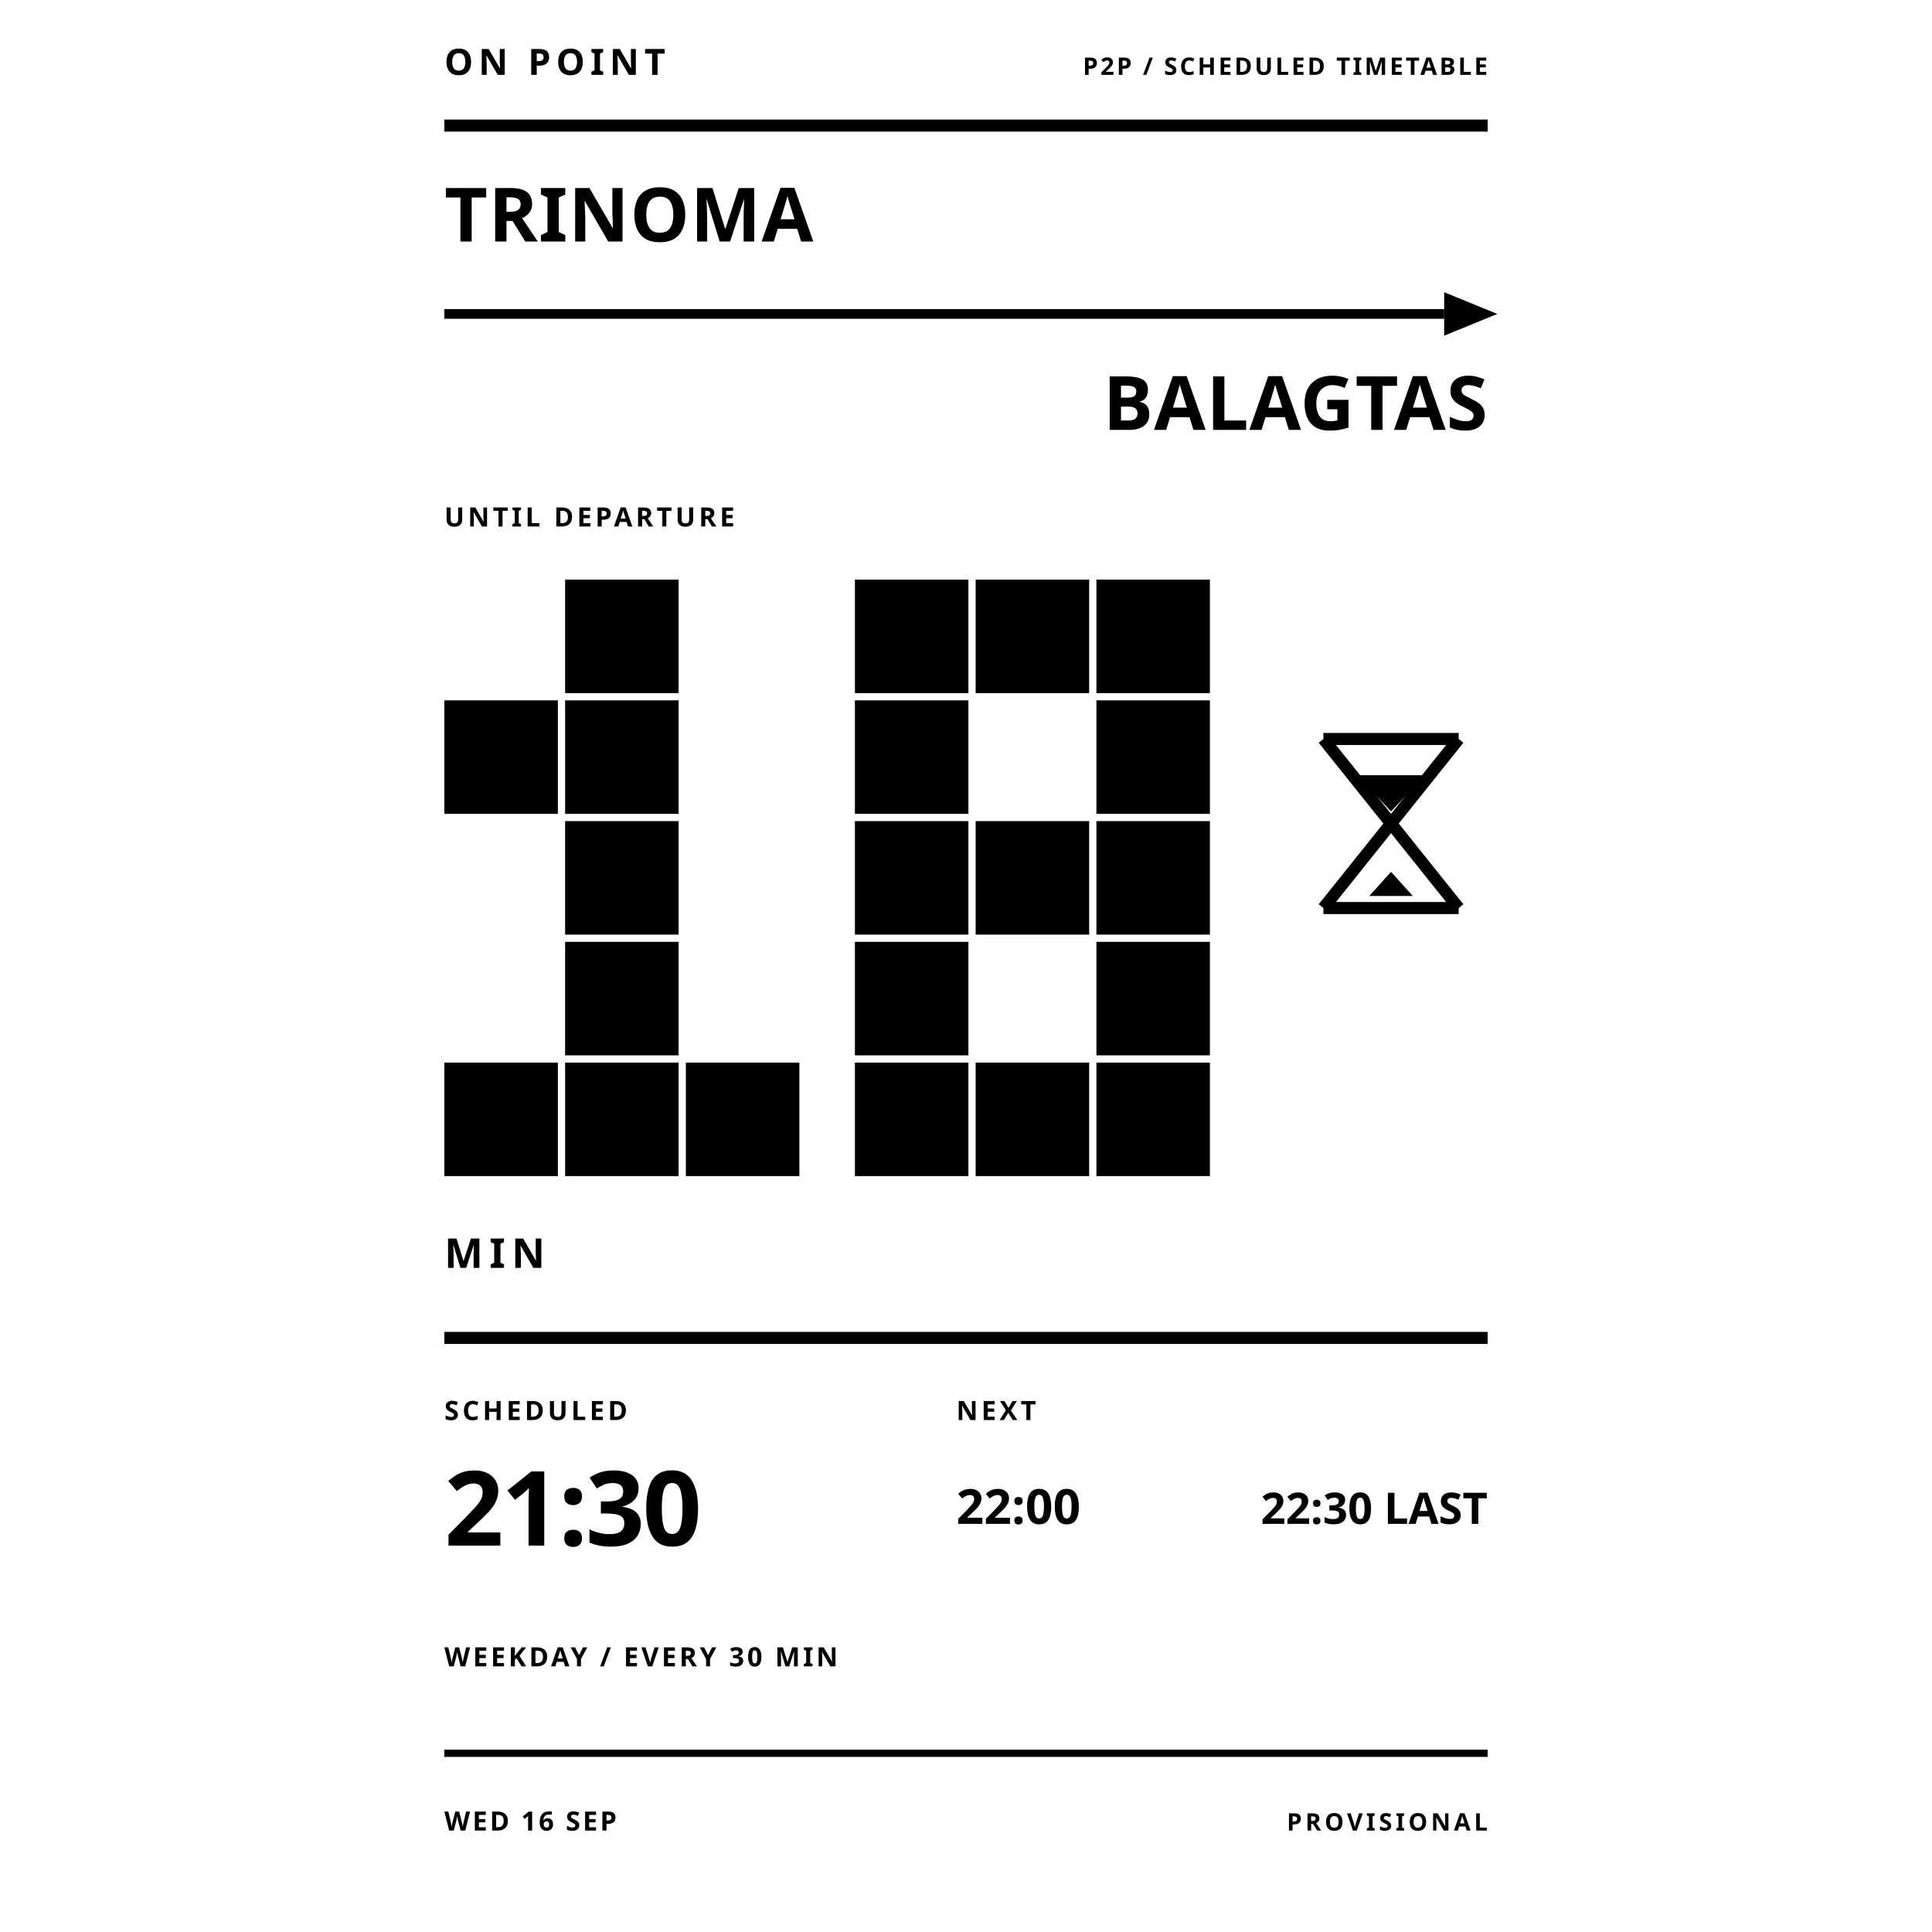
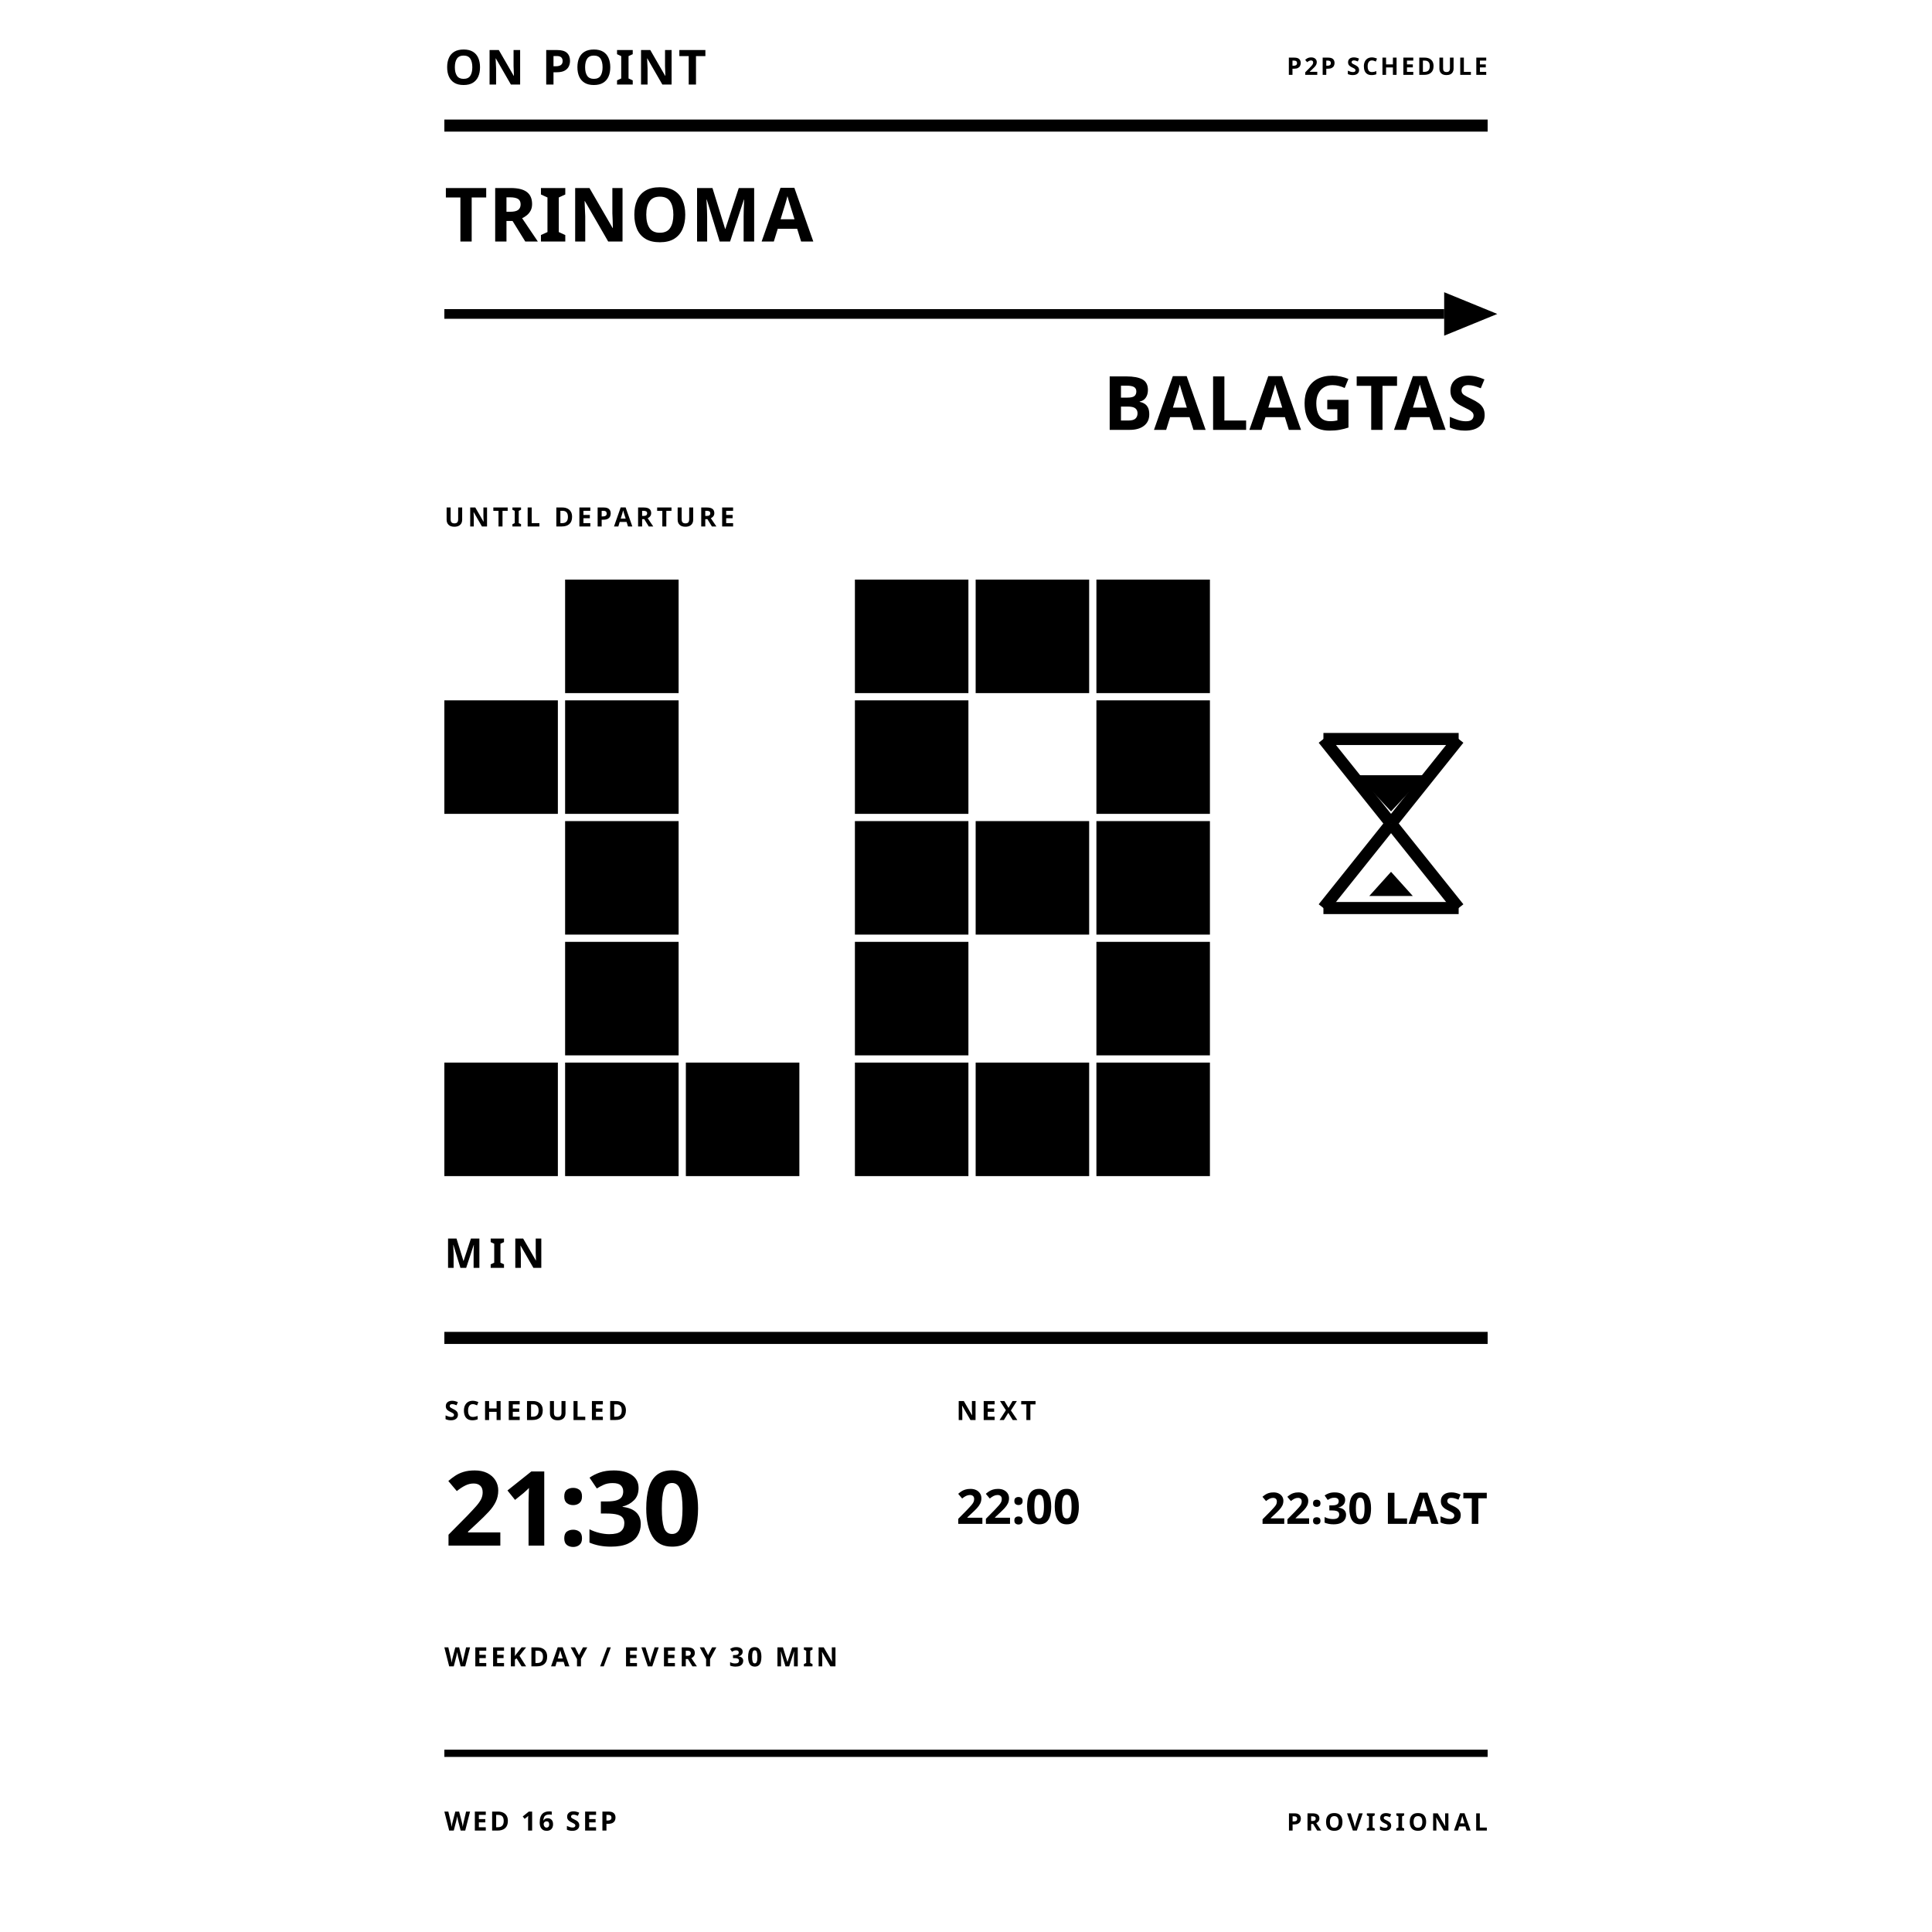
<svg xmlns="http://www.w3.org/2000/svg" width="800" height="800" viewBox="0 0 800 800" data-output-width="480" data-output-height="800">
  <style>
@font-face {
  font-family: 'Preview Noto Sans';
  src: url('file:///Users/almariano1/Downloads/project-on-point/lib/EpdFont/builtinFonts/source/NotoSans/NotoSans-Regular.ttf');
  font-weight: 400;
}
@font-face {
  font-family: 'Preview Noto Sans';
  src: url('file:///Users/almariano1/Downloads/project-on-point/lib/EpdFont/builtinFonts/source/NotoSans/NotoSans-Bold.ttf');
  font-weight: 700;
}
@font-face {
  font-family: 'Preview Ubuntu';
  src: url('file:///Users/almariano1/Downloads/project-on-point/lib/EpdFont/builtinFonts/source/Ubuntu/Ubuntu-Regular.ttf');
  font-weight: 400;
}
@font-face {
  font-family: 'Preview Ubuntu';
  src: url('file:///Users/almariano1/Downloads/project-on-point/lib/EpdFont/builtinFonts/source/Ubuntu/Ubuntu-Bold.ttf');
  font-weight: 700;
}
text { font-family: 'Preview Noto Sans', sans-serif; }
.utility { font-family: 'Preview Ubuntu', sans-serif; }
</style>
  <rect width="800" height="800" fill="#fff" />
  <g transform="translate(160 0)">
-     <text class="utility" x="24" y="31" font-size="15" font-weight="700" fill="#000" text-anchor="start" letter-spacing="2.2">ON POINT</text>
-     <text class="utility" x="456" y="31" font-size="10" font-weight="700" fill="#000" text-anchor="end" letter-spacing="1.0">P2P / SCHEDULED TIMETABLE</text>
+     <text x="24" y="35" font-size="20" font-weight="700" fill="#000" text-anchor="start" letter-spacing="1.0">ON POINT</text>
+     <text class="utility" x="456" y="31" font-size="10" font-weight="700" fill="#000" text-anchor="end" letter-spacing="1.0">P2P SCHEDULE</text>
    <line x1="24" y1="52" x2="456" y2="52" stroke="#000" stroke-width="5" />
    <text x="24" y="100" font-size="31" font-weight="700" fill="#000" text-anchor="start" letter-spacing="0.3">TRINOMA</text>
    <line x1="24" y1="130" x2="438" y2="130" stroke="#000" stroke-width="4" />
    <polygon points="438,121 460,130 438,139" fill="#000" />
    <text x="456" y="178" font-size="31" font-weight="700" fill="#000" text-anchor="end" letter-spacing="0.3">BALAGTAS</text>
    <text class="utility" x="24" y="218" font-size="11" font-weight="700" fill="#000" text-anchor="start" letter-spacing="1.4">UNTIL DEPARTURE</text>
    <rect x="74" y="240" width="47" height="47" fill="#000" />
    <rect x="24" y="290" width="47" height="47" fill="#000" />
    <rect x="74" y="290" width="47" height="47" fill="#000" />
    <rect x="74" y="340" width="47" height="47" fill="#000" />
    <rect x="74" y="390" width="47" height="47" fill="#000" />
    <rect x="24" y="440" width="47" height="47" fill="#000" />
    <rect x="74" y="440" width="47" height="47" fill="#000" />
    <rect x="124" y="440" width="47" height="47" fill="#000" />
    <rect x="194" y="240" width="47" height="47" fill="#000" />
    <rect x="244" y="240" width="47" height="47" fill="#000" />
    <rect x="294" y="240" width="47" height="47" fill="#000" />
    <rect x="194" y="290" width="47" height="47" fill="#000" />
    <rect x="294" y="290" width="47" height="47" fill="#000" />
    <rect x="194" y="340" width="47" height="47" fill="#000" />
    <rect x="244" y="340" width="47" height="47" fill="#000" />
    <rect x="294" y="340" width="47" height="47" fill="#000" />
    <rect x="194" y="390" width="47" height="47" fill="#000" />
    <rect x="294" y="390" width="47" height="47" fill="#000" />
    <rect x="194" y="440" width="47" height="47" fill="#000" />
    <rect x="244" y="440" width="47" height="47" fill="#000" />
    <rect x="294" y="440" width="47" height="47" fill="#000" />
    <line x1="388" y1="306" x2="444" y2="306" stroke="#000" stroke-width="5" />
    <line x1="388" y1="376" x2="444" y2="376" stroke="#000" stroke-width="5" />
    <line x1="388" y1="306" x2="416" y2="341" stroke="#000" stroke-width="5" />
    <line x1="444" y1="306" x2="416" y2="341" stroke="#000" stroke-width="5" />
    <line x1="416" y1="341" x2="388" y2="376" stroke="#000" stroke-width="5" />
    <line x1="416" y1="341" x2="444" y2="376" stroke="#000" stroke-width="5" />
    <polygon points="416,336 402,321 430,321" fill="#000" />
    <polygon points="416,361 407,371 425,371" fill="#000" />
    <text class="utility" x="24" y="525" font-size="17" font-weight="700" fill="#000" text-anchor="start" letter-spacing="2.6">MIN</text>
    <line x1="24" y1="554" x2="456" y2="554" stroke="#000" stroke-width="5" />
    <text class="utility" x="24" y="588" font-size="11" font-weight="700" fill="#000" text-anchor="start" letter-spacing="1.4">SCHEDULED</text>
    <text x="24" y="640" font-size="43" font-weight="700" fill="#000" text-anchor="start" letter-spacing="-1.0">21:30</text>
    <text class="utility" x="236" y="588" font-size="11" font-weight="700" fill="#000" text-anchor="start" letter-spacing="1.4">NEXT</text>
    <text x="236" y="631" font-size="20" font-weight="700" fill="#000" text-anchor="start" letter-spacing="0">22:00</text>
    <text x="456" y="631" font-size="18" font-weight="700" fill="#000" text-anchor="end" letter-spacing="0">22:30 LAST</text>
    <text class="utility" x="24" y="690" font-size="11" font-weight="700" fill="#000" text-anchor="start" letter-spacing="1.2">WEEKDAY / EVERY 30 MIN</text>
    <line x1="24" y1="726" x2="456" y2="726" stroke="#000" stroke-width="3" />
    <text class="utility" x="24" y="758" font-size="11" font-weight="700" fill="#000" text-anchor="start" letter-spacing="1.0">WED 16 SEP</text>
    <text class="utility" x="456" y="758" font-size="10" font-weight="700" fill="#000" text-anchor="end" letter-spacing="1.4">PROVISIONAL</text>
  </g>
</svg>
